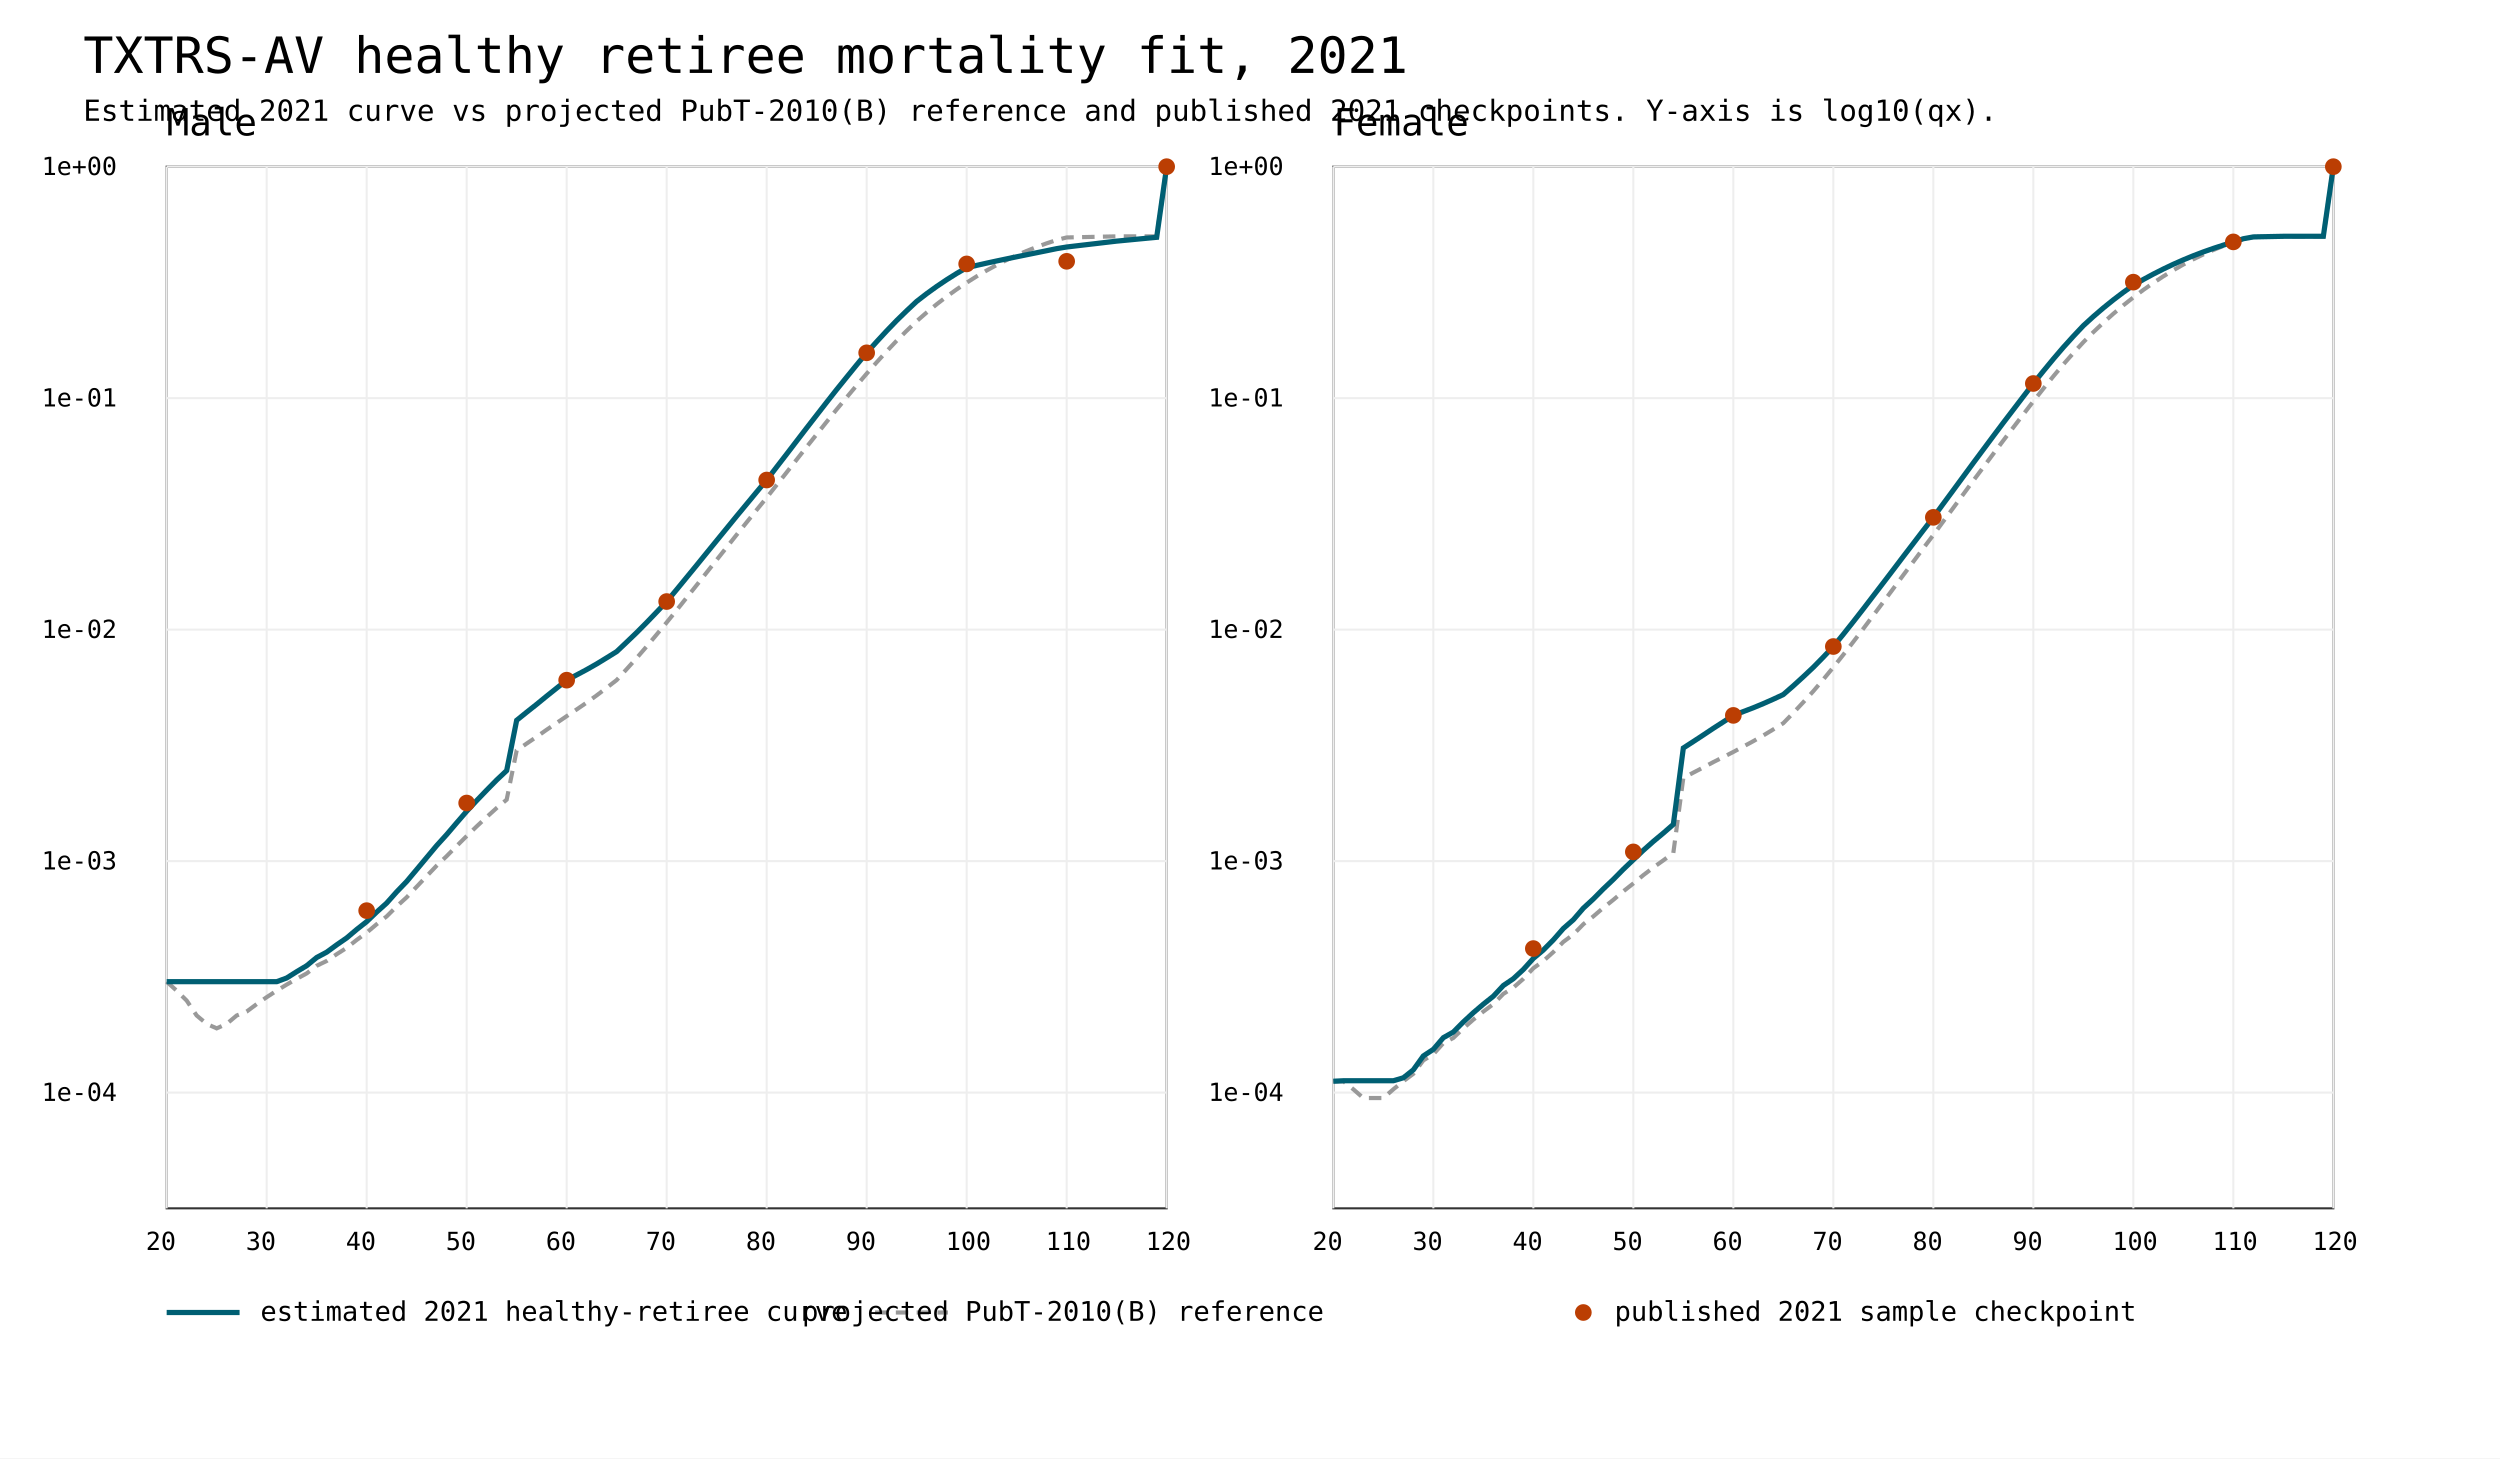
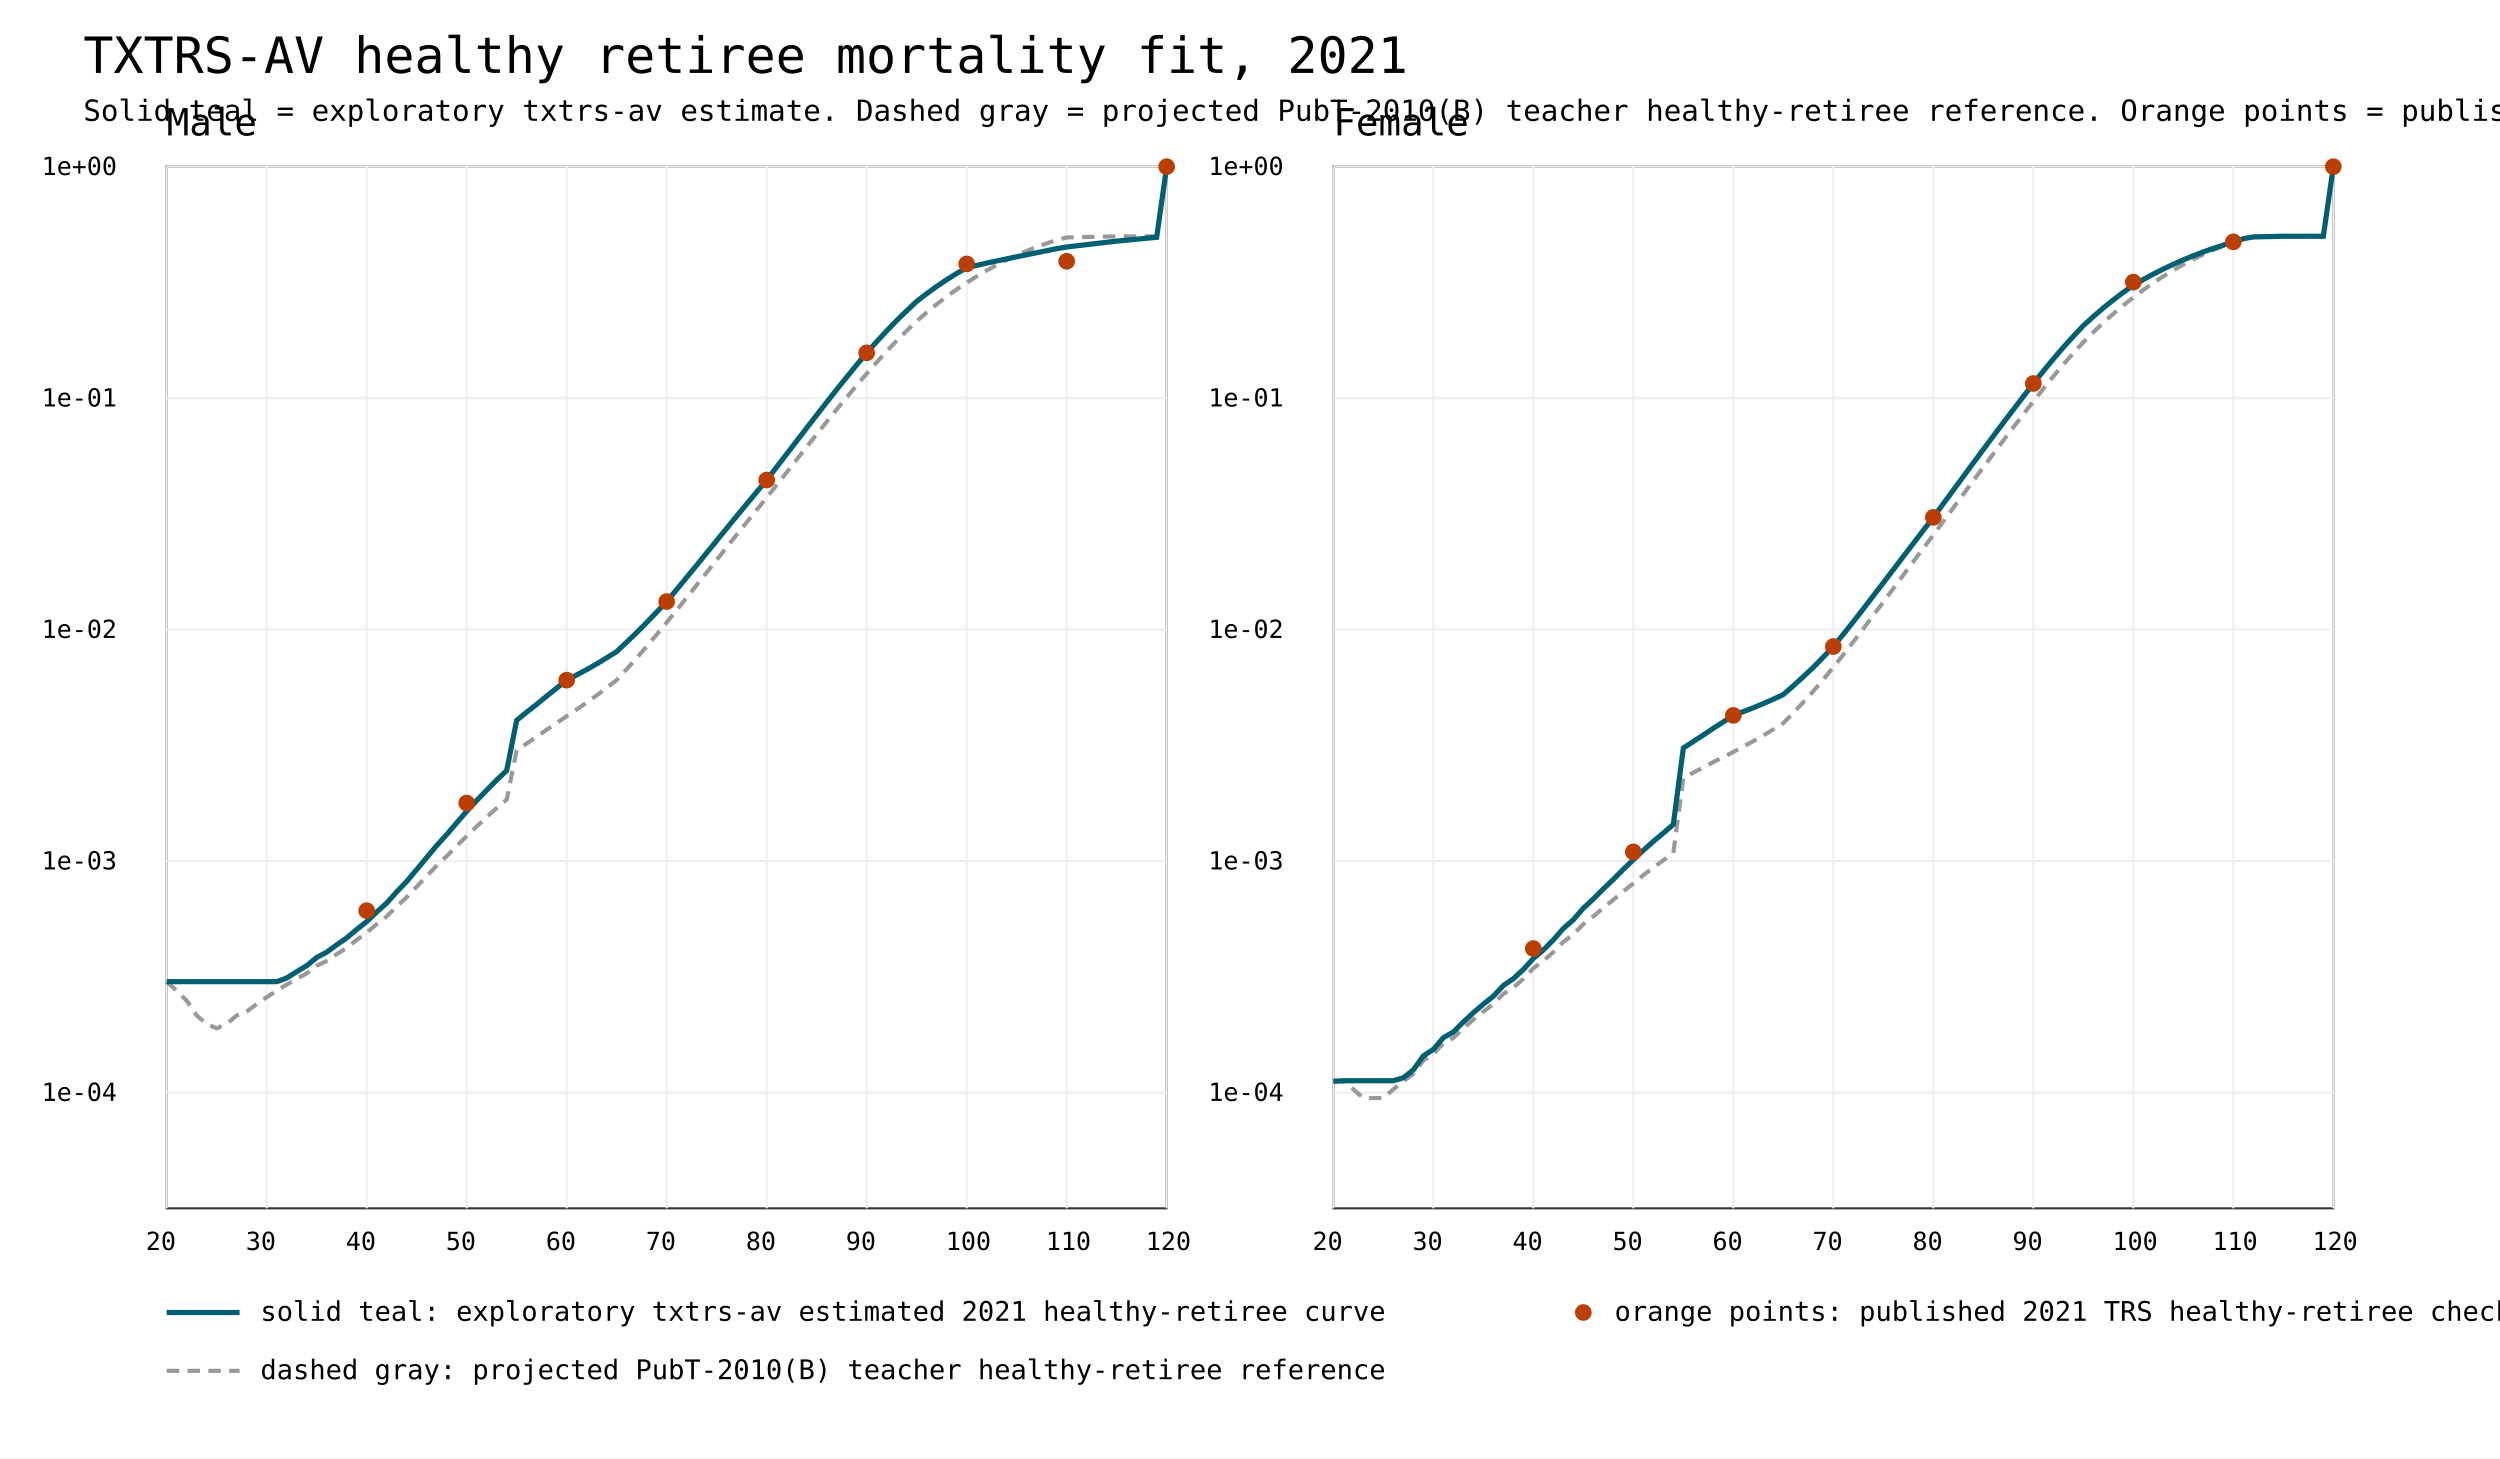
<svg xmlns="http://www.w3.org/2000/svg" width="1200" height="700" viewBox="0 0 1200 700">
  <rect x="0" y="0" width="1200" height="700" fill="white" />
  <text x="40" y="35" font-size="24" font-family="monospace">TXTRS-AV healthy retiree mortality fit, 2021</text>
-   <text x="40" y="58" font-size="14" font-family="monospace">Estimated 2021 curve vs projected PubT-2010(B) reference and published 2021 checkpoints. Y-axis is log10(qx).</text>
+   <text x="40" y="58" font-size="14" font-family="monospace">Solid teal = exploratory txtrs-av estimate. Dashed gray = projected PubT-2010(B) teacher healthy-retiree reference. Orange points = published 2021 TRS checkpoints. Y-axis is log10(qx).</text>
  <rect x="80" y="80" width="480" height="500" fill="none" stroke="#333" stroke-width="1" />
  <text x="80" y="65" font-size="18" font-family="monospace">Male</text>
  <line x1="80.00" y1="80" x2="80.00" y2="580" stroke="#eee" stroke-width="1" />
  <text x="70.00" y="600" font-size="12" font-family="monospace">20</text>
  <line x1="128.00" y1="80" x2="128.00" y2="580" stroke="#eee" stroke-width="1" />
  <text x="118.00" y="600" font-size="12" font-family="monospace">30</text>
  <line x1="176.00" y1="80" x2="176.00" y2="580" stroke="#eee" stroke-width="1" />
  <text x="166.00" y="600" font-size="12" font-family="monospace">40</text>
  <line x1="224.00" y1="80" x2="224.00" y2="580" stroke="#eee" stroke-width="1" />
  <text x="214.00" y="600" font-size="12" font-family="monospace">50</text>
  <line x1="272.00" y1="80" x2="272.00" y2="580" stroke="#eee" stroke-width="1" />
  <text x="262.00" y="600" font-size="12" font-family="monospace">60</text>
  <line x1="320.00" y1="80" x2="320.00" y2="580" stroke="#eee" stroke-width="1" />
  <text x="310.00" y="600" font-size="12" font-family="monospace">70</text>
  <line x1="368.00" y1="80" x2="368.00" y2="580" stroke="#eee" stroke-width="1" />
  <text x="358.00" y="600" font-size="12" font-family="monospace">80</text>
  <line x1="416.00" y1="80" x2="416.00" y2="580" stroke="#eee" stroke-width="1" />
  <text x="406.00" y="600" font-size="12" font-family="monospace">90</text>
  <line x1="464.00" y1="80" x2="464.00" y2="580" stroke="#eee" stroke-width="1" />
  <text x="454.00" y="600" font-size="12" font-family="monospace">100</text>
  <line x1="512.00" y1="80" x2="512.00" y2="580" stroke="#eee" stroke-width="1" />
  <text x="502.00" y="600" font-size="12" font-family="monospace">110</text>
  <line x1="560.00" y1="80" x2="560.00" y2="580" stroke="#eee" stroke-width="1" />
  <text x="550.00" y="600" font-size="12" font-family="monospace">120</text>
  <line x1="80" y1="524.44" x2="560" y2="524.44" stroke="#eee" stroke-width="1" />
  <text x="20" y="528.44" font-size="12" font-family="monospace">1e-04</text>
  <line x1="80" y1="413.33" x2="560" y2="413.33" stroke="#eee" stroke-width="1" />
  <text x="20" y="417.33" font-size="12" font-family="monospace">1e-03</text>
  <line x1="80" y1="302.22" x2="560" y2="302.22" stroke="#eee" stroke-width="1" />
  <text x="20" y="306.22" font-size="12" font-family="monospace">1e-02</text>
  <line x1="80" y1="191.11" x2="560" y2="191.11" stroke="#eee" stroke-width="1" />
  <text x="20" y="195.11" font-size="12" font-family="monospace">1e-01</text>
  <line x1="80" y1="80.00" x2="560" y2="80.00" stroke="#eee" stroke-width="1" />
  <text x="20" y="84.00" font-size="12" font-family="monospace">1e+00</text>
  <polyline fill="none" stroke="#999999" stroke-width="2.0" stroke-dasharray="6 4" points="80.00,471.21 84.80,475.53 89.60,480.28 94.40,487.44 99.20,491.47 104.00,493.61 108.80,491.47 113.60,487.44 118.40,485.55 123.20,481.97 128.00,478.65 132.80,475.53 137.60,472.61 142.40,469.85 147.20,467.24 152.00,463.57 156.80,461.27 161.60,458.02 166.40,454.97 171.20,451.18 176.00,447.67 180.80,443.62 185.60,439.87 190.40,435.08 195.20,430.72 200.00,425.63 204.80,420.55 209.60,415.51 214.40,410.95 219.20,406.07 224.00,401.31 228.80,396.68 233.60,392.18 238.40,387.83 243.20,383.84 248.00,360.23 252.80,356.90 257.60,353.65 262.40,350.27 267.20,347.01 272.00,343.76 276.80,340.53 281.60,337.24 286.40,333.79 291.20,330.14 296.00,326.43 300.80,321.17 305.60,315.84 310.40,310.28 315.20,304.56 320.00,298.78 324.80,292.87 329.60,286.86 334.40,280.86 339.20,274.79 344.00,268.74 348.80,262.70 353.60,256.67 358.40,250.71 363.20,244.75 368.00,238.87 372.80,232.78 377.60,226.73 382.40,220.61 387.20,214.50 392.00,208.48 396.80,202.46 401.60,196.52 406.40,190.73 411.20,184.98 416.00,179.35 420.80,173.91 425.60,168.62 430.40,163.54 435.20,158.76 440.00,154.17 444.80,149.98 449.60,146.05 454.40,142.35 459.20,138.90 464.00,135.67 468.80,132.65 473.60,129.83 478.40,127.21 483.20,124.77 488.00,122.52 492.80,120.45 497.60,118.55 502.40,116.80 507.20,115.21 512.00,113.98 516.80,113.87 521.60,113.77 526.40,113.66 531.20,113.55 536.00,113.45 540.80,113.45 545.60,113.45 550.40,113.45 555.20,113.45 560.00,80.00" />
  <polyline fill="none" stroke="#005f73" stroke-width="2.5" points="80.00,471.21 84.80,471.21 89.60,471.21 94.40,471.21 99.20,471.21 104.00,471.21 108.80,471.21 113.60,471.21 118.40,471.21 123.20,471.21 128.00,471.21 132.80,471.21 137.60,469.44 142.40,466.41 147.20,463.54 152.00,459.61 156.80,457.05 161.60,453.53 166.40,450.22 171.20,446.16 176.00,442.39 180.80,437.79 185.60,433.48 190.40,428.09 195.20,423.11 200.00,417.38 204.80,411.62 209.60,405.88 214.40,400.60 219.20,394.96 224.00,389.42 228.80,384.28 233.60,379.28 238.40,374.40 243.20,369.88 248.00,345.74 252.80,341.86 257.60,338.06 262.40,334.13 267.20,330.30 272.00,326.48 276.80,323.97 281.60,321.41 286.40,318.68 291.20,315.75 296.00,312.77 300.80,308.23 305.60,303.63 310.40,298.79 315.20,293.80 320.00,288.74 324.80,282.99 329.60,277.14 334.40,271.30 339.20,265.38 344.00,259.49 348.80,253.61 353.60,247.73 358.40,241.94 363.20,236.14 368.00,230.41 372.80,224.17 377.60,217.96 382.40,211.69 387.20,205.43 392.00,199.25 396.80,193.08 401.60,186.98 406.40,181.04 411.20,175.14 416.00,169.35 420.80,164.02 425.60,158.83 430.40,153.85 435.20,149.17 440.00,144.67 444.80,140.96 449.60,137.50 454.40,134.27 459.20,131.26 464.00,128.48 468.80,127.38 473.60,126.30 478.40,125.26 483.20,124.25 488.00,123.26 492.80,122.28 497.60,121.31 502.40,120.34 507.20,119.35 512.00,118.56 516.80,117.99 521.60,117.43 526.40,116.87 531.20,116.30 536.00,115.74 540.80,115.28 545.60,114.82 550.40,114.36 555.20,113.91 560.00,80.00" />
  <circle cx="176.00" cy="437.11" r="4.0" fill="#bb3e03" />
  <circle cx="224.00" cy="385.45" r="4.0" fill="#bb3e03" />
  <circle cx="272.00" cy="326.48" r="4.0" fill="#bb3e03" />
  <circle cx="320.00" cy="288.74" r="4.0" fill="#bb3e03" />
  <circle cx="368.00" cy="230.41" r="4.0" fill="#bb3e03" />
  <circle cx="416.00" cy="169.35" r="4.0" fill="#bb3e03" />
  <circle cx="464.00" cy="126.68" r="4.0" fill="#bb3e03" />
  <circle cx="512.00" cy="125.43" r="4.0" fill="#bb3e03" />
  <circle cx="560.00" cy="80.00" r="4.0" fill="#bb3e03" />
  <rect x="640" y="80" width="480" height="500" fill="none" stroke="#333" stroke-width="1" />
  <text x="640" y="65" font-size="18" font-family="monospace">Female</text>
  <line x1="640.00" y1="80" x2="640.00" y2="580" stroke="#eee" stroke-width="1" />
  <text x="630.00" y="600" font-size="12" font-family="monospace">20</text>
  <line x1="688.00" y1="80" x2="688.00" y2="580" stroke="#eee" stroke-width="1" />
  <text x="678.00" y="600" font-size="12" font-family="monospace">30</text>
  <line x1="736.00" y1="80" x2="736.00" y2="580" stroke="#eee" stroke-width="1" />
  <text x="726.00" y="600" font-size="12" font-family="monospace">40</text>
  <line x1="784.00" y1="80" x2="784.00" y2="580" stroke="#eee" stroke-width="1" />
  <text x="774.00" y="600" font-size="12" font-family="monospace">50</text>
  <line x1="832.00" y1="80" x2="832.00" y2="580" stroke="#eee" stroke-width="1" />
  <text x="822.00" y="600" font-size="12" font-family="monospace">60</text>
  <line x1="880.00" y1="80" x2="880.00" y2="580" stroke="#eee" stroke-width="1" />
  <text x="870.00" y="600" font-size="12" font-family="monospace">70</text>
  <line x1="928.00" y1="80" x2="928.00" y2="580" stroke="#eee" stroke-width="1" />
  <text x="918.00" y="600" font-size="12" font-family="monospace">80</text>
  <line x1="976.00" y1="80" x2="976.00" y2="580" stroke="#eee" stroke-width="1" />
  <text x="966.00" y="600" font-size="12" font-family="monospace">90</text>
  <line x1="1024.00" y1="80" x2="1024.00" y2="580" stroke="#eee" stroke-width="1" />
  <text x="1014.00" y="600" font-size="12" font-family="monospace">100</text>
  <line x1="1072.00" y1="80" x2="1072.00" y2="580" stroke="#eee" stroke-width="1" />
  <text x="1062.00" y="600" font-size="12" font-family="monospace">110</text>
  <line x1="1120.00" y1="80" x2="1120.00" y2="580" stroke="#eee" stroke-width="1" />
  <text x="1110.00" y="600" font-size="12" font-family="monospace">120</text>
  <line x1="640" y1="524.44" x2="1120" y2="524.44" stroke="#eee" stroke-width="1" />
  <text x="580" y="528.44" font-size="12" font-family="monospace">1e-04</text>
  <line x1="640" y1="413.33" x2="1120" y2="413.33" stroke="#eee" stroke-width="1" />
  <text x="580" y="417.33" font-size="12" font-family="monospace">1e-03</text>
  <line x1="640" y1="302.22" x2="1120" y2="302.22" stroke="#eee" stroke-width="1" />
  <text x="580" y="306.22" font-size="12" font-family="monospace">1e-02</text>
  <line x1="640" y1="191.11" x2="1120" y2="191.11" stroke="#eee" stroke-width="1" />
  <text x="580" y="195.11" font-size="12" font-family="monospace">1e-01</text>
  <line x1="640" y1="80.00" x2="1120" y2="80.00" stroke="#eee" stroke-width="1" />
  <text x="580" y="84.00" font-size="12" font-family="monospace">1e+00</text>
  <polyline fill="none" stroke="#999999" stroke-width="2.0" stroke-dasharray="6 4" points="640.00,519.00 644.80,519.00 649.60,522.86 654.40,527.06 659.20,527.06 664.00,527.06 668.80,522.86 673.60,519.00 678.40,515.42 683.20,508.98 688.00,506.05 692.80,500.69 697.60,498.21 702.40,493.61 707.20,489.41 712.00,485.55 716.80,481.97 721.60,477.06 726.40,474.05 731.20,469.85 736.00,464.76 740.80,461.27 745.60,456.98 750.40,452.10 755.20,448.53 760.00,443.62 764.80,439.87 769.60,435.73 774.40,431.92 779.20,427.83 784.00,424.05 788.80,420.07 793.60,416.39 798.40,412.97 803.20,409.40 808.00,373.34 812.80,370.86 817.60,368.35 822.40,365.80 827.20,363.38 832.00,360.93 836.80,358.34 841.60,355.75 846.40,353.00 851.20,350.11 856.00,347.11 860.80,342.18 865.60,337.04 870.40,331.76 875.20,326.11 880.00,320.28 884.80,314.25 889.60,308.06 894.40,301.76 899.20,295.35 904.00,288.94 908.80,282.50 913.60,276.01 918.40,269.60 923.20,263.15 928.00,256.80 932.80,250.24 937.60,243.75 942.40,237.22 947.20,230.69 952.00,224.26 956.80,217.82 961.60,211.44 966.40,205.16 971.20,198.88 976.00,192.64 980.80,186.57 985.60,180.63 990.40,174.91 995.20,169.48 1000.00,164.25 1004.80,159.44 1009.60,154.90 1014.40,150.60 1019.20,146.56 1024.00,142.75 1028.80,139.16 1033.60,135.79 1038.40,132.64 1043.20,129.70 1048.00,126.97 1052.80,124.44 1057.60,122.12 1062.40,119.99 1067.20,118.04 1072.00,116.26 1076.80,114.65 1081.60,113.77 1086.40,113.66 1091.20,113.55 1096.00,113.45 1100.80,113.45 1105.60,113.45 1110.40,113.45 1115.20,113.45 1120.00,80.00" />
  <polyline fill="none" stroke="#005f73" stroke-width="2.5" points="640.00,519.00 644.80,518.76 649.60,518.76 654.40,518.76 659.20,518.76 664.00,518.76 668.80,518.76 673.60,517.34 678.40,513.53 683.20,506.85 688.00,503.69 692.80,498.09 697.60,495.38 702.40,490.54 707.20,486.10 712.00,482.01 716.80,478.19 721.60,473.05 726.40,469.79 731.20,465.36 736.00,460.04 740.80,456.01 745.60,451.16 750.40,445.69 755.20,441.49 760.00,435.93 764.80,431.51 769.60,426.67 774.40,422.12 779.20,417.26 784.00,412.69 788.80,408.15 793.60,403.89 798.40,399.89 803.20,395.71 808.00,359.04 812.80,355.94 817.60,352.79 822.40,349.59 827.20,346.51 832.00,343.39 836.80,341.55 841.60,339.72 846.40,337.73 851.20,335.61 856.00,333.37 860.80,329.19 865.60,324.81 870.40,320.29 875.20,315.40 880.00,310.33 884.80,304.45 889.60,298.40 894.40,292.25 899.20,285.98 904.00,279.72 908.80,273.43 913.60,267.09 918.40,260.83 923.20,254.53 928.00,248.33 932.80,241.76 937.60,235.26 942.40,228.72 947.20,222.19 952.00,215.74 956.80,209.29 961.60,202.90 966.40,196.62 971.20,190.33 976.00,184.08 980.80,178.14 985.60,172.32 990.40,166.72 995.20,161.42 1000.00,156.32 1004.80,151.94 1009.60,147.82 1014.40,143.95 1019.20,140.31 1024.00,136.90 1028.80,134.15 1033.60,131.56 1038.40,129.13 1043.20,126.85 1048.00,124.73 1052.80,122.75 1057.60,120.92 1062.40,119.23 1067.20,117.66 1072.00,116.20 1076.80,114.59 1081.60,113.72 1086.40,113.62 1091.20,113.52 1096.00,113.42 1100.80,113.42 1105.60,113.42 1110.40,113.42 1115.20,113.42 1120.00,80.00" />
  <circle cx="736.00" cy="455.31" r="4.0" fill="#bb3e03" />
  <circle cx="784.00" cy="408.91" r="4.0" fill="#bb3e03" />
  <circle cx="832.00" cy="343.39" r="4.0" fill="#bb3e03" />
  <circle cx="880.00" cy="310.33" r="4.0" fill="#bb3e03" />
  <circle cx="928.00" cy="248.33" r="4.0" fill="#bb3e03" />
  <circle cx="976.00" cy="184.08" r="4.0" fill="#bb3e03" />
  <circle cx="1024.00" cy="135.43" r="4.0" fill="#bb3e03" />
  <circle cx="1072.00" cy="116.11" r="4.0" fill="#bb3e03" />
  <circle cx="1120.00" cy="80.00" r="4.0" fill="#bb3e03" />
  <polyline fill="none" stroke="#005f73" stroke-width="2.5" points="80.00,630.00 115.00,630.00" />
-   <text x="125" y="634" font-size="13" font-family="monospace">estimated 2021 healthy-retiree curve</text>
-   <polyline fill="none" stroke="#999999" stroke-width="2.0" stroke-dasharray="6 4" points="420.00,630.00 455.00,630.00" />
-   <text x="385" y="634" font-size="13" font-family="monospace">projected PubT-2010(B) reference</text>
+   <text x="125" y="634" font-size="13" font-family="monospace">solid teal: exploratory txtrs-av estimated 2021 healthy-retiree curve</text>
+   <polyline fill="none" stroke="#999999" stroke-width="2.0" stroke-dasharray="6 4" points="80.00,658.00 115.00,658.00" />
+   <text x="125" y="662" font-size="13" font-family="monospace">dashed gray: projected PubT-2010(B) teacher healthy-retiree reference</text>
  <circle cx="760.00" cy="630.00" r="4.0" fill="#bb3e03" />
-   <text x="775" y="634" font-size="13" font-family="monospace">published 2021 sample checkpoint</text>
+   <text x="775" y="634" font-size="13" font-family="monospace">orange points: published 2021 TRS healthy-retiree checkpoints</text>
</svg>
